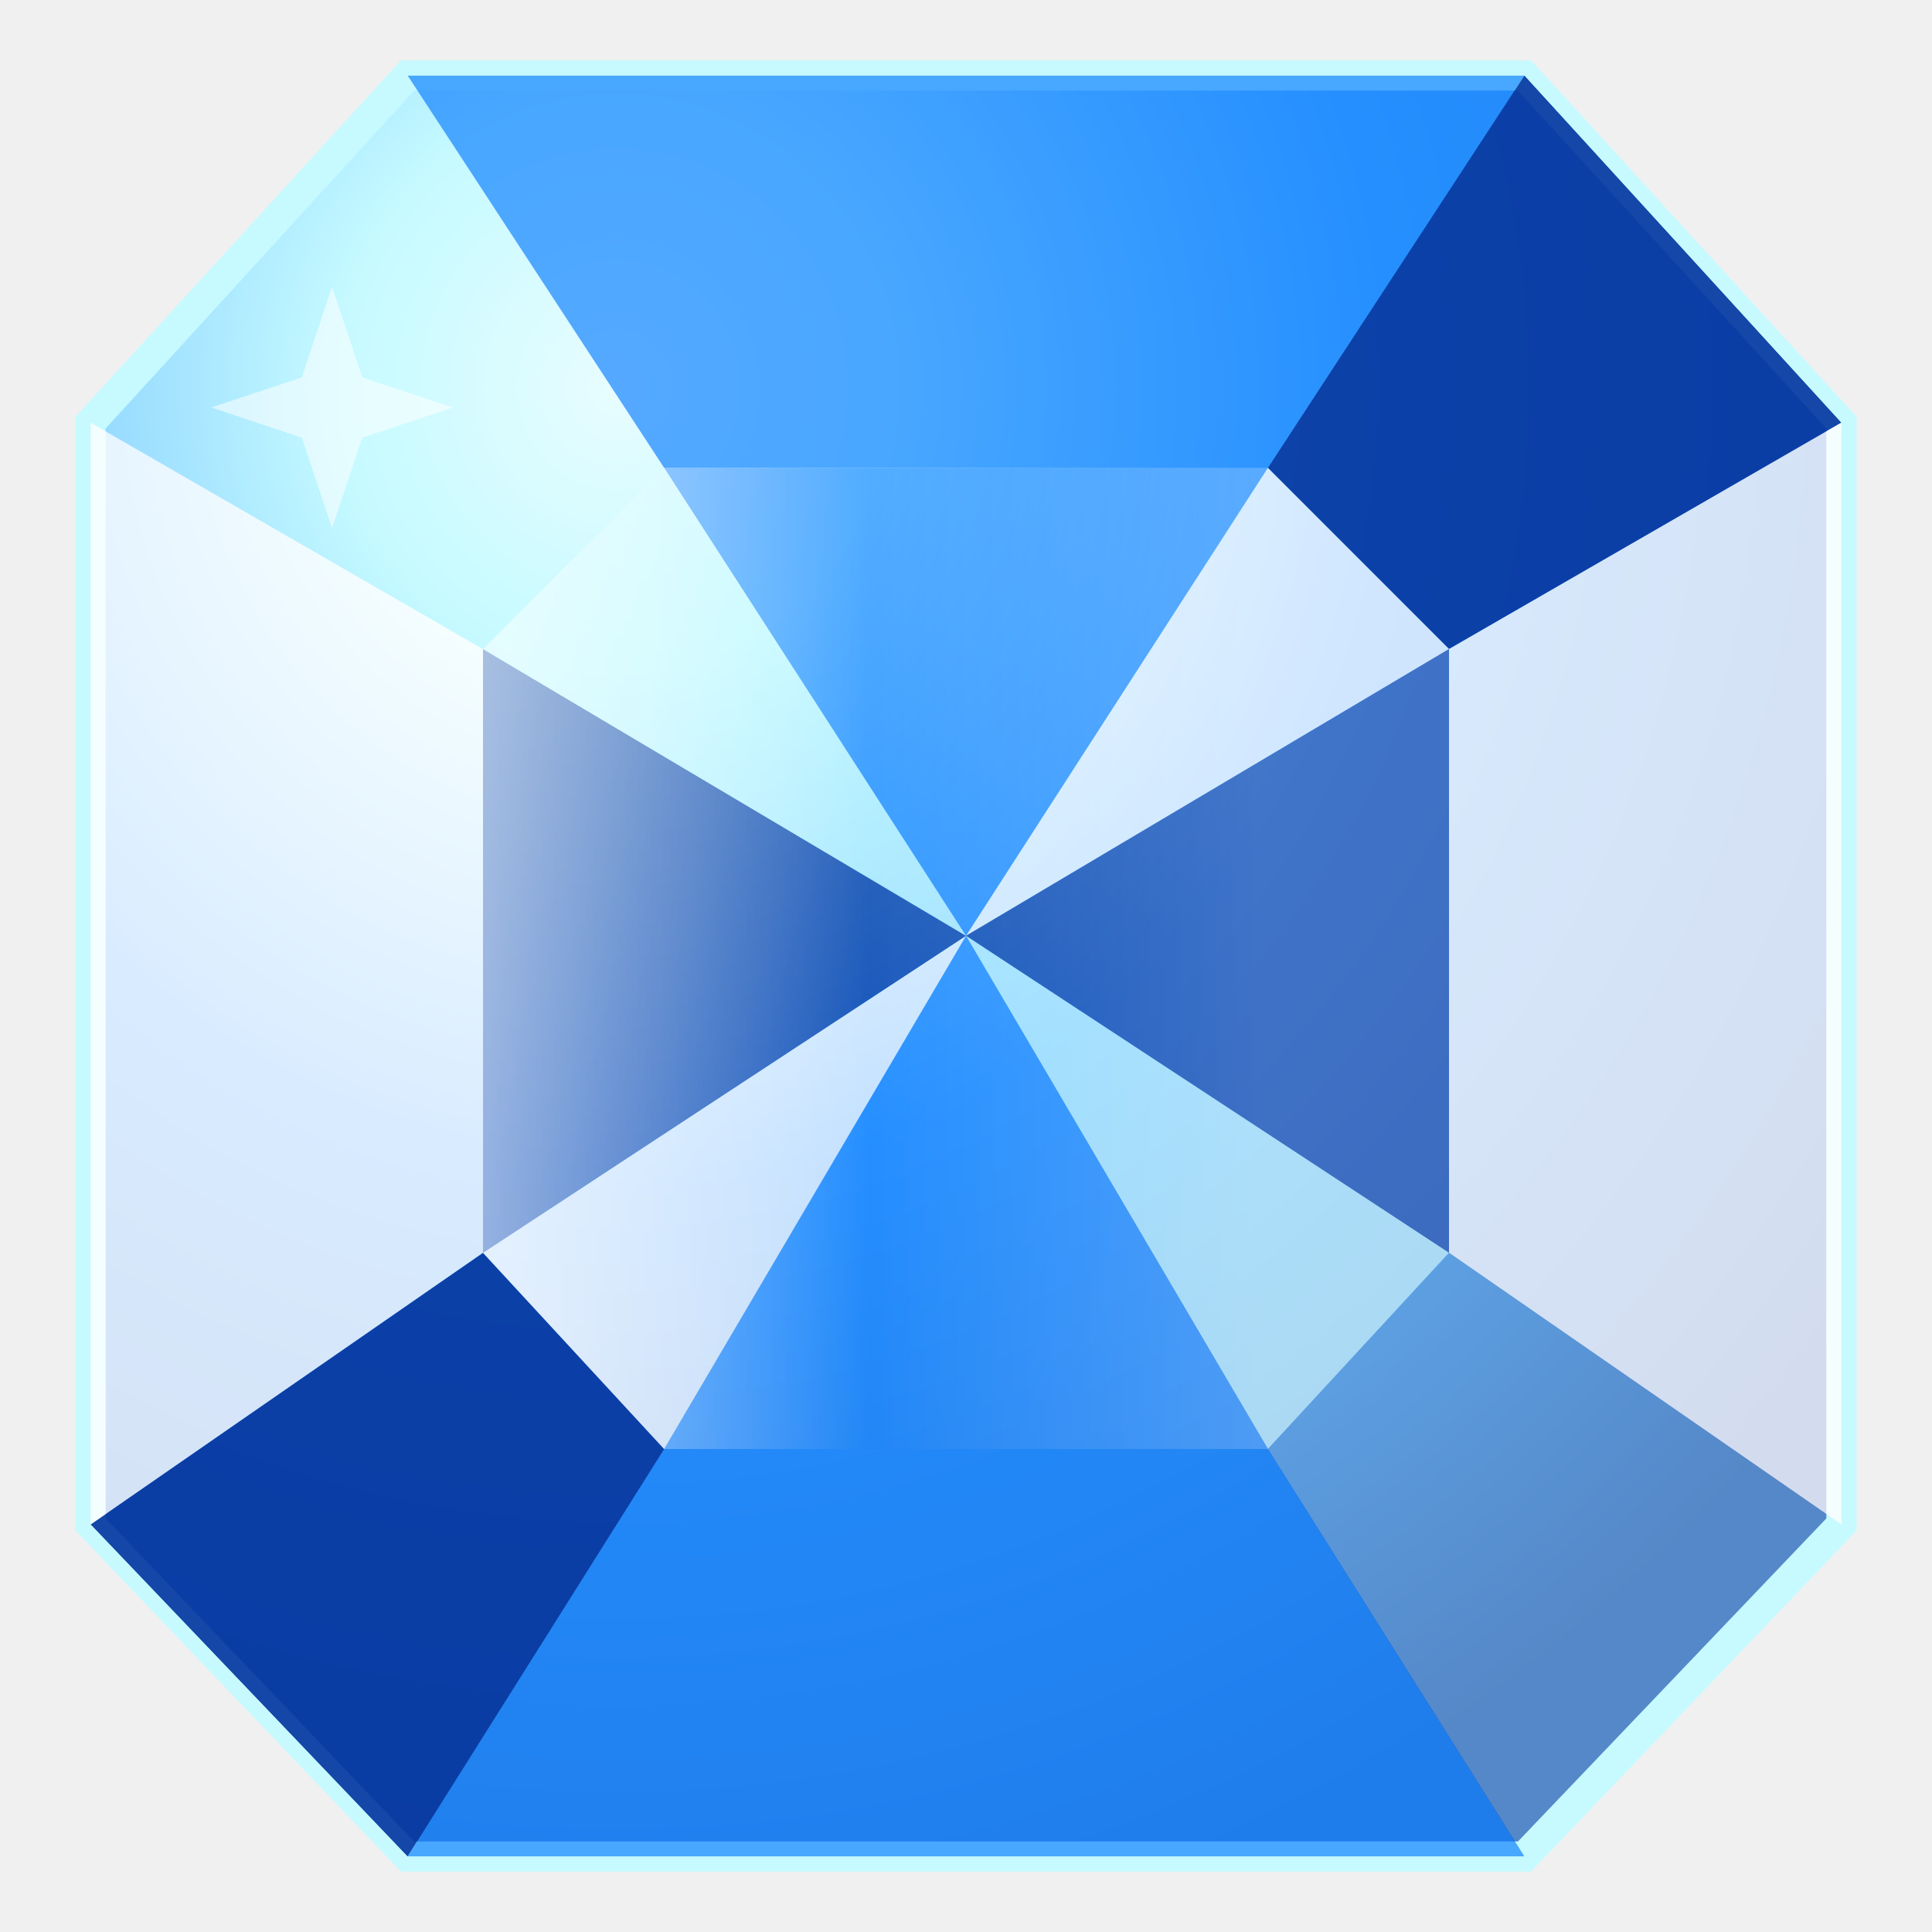
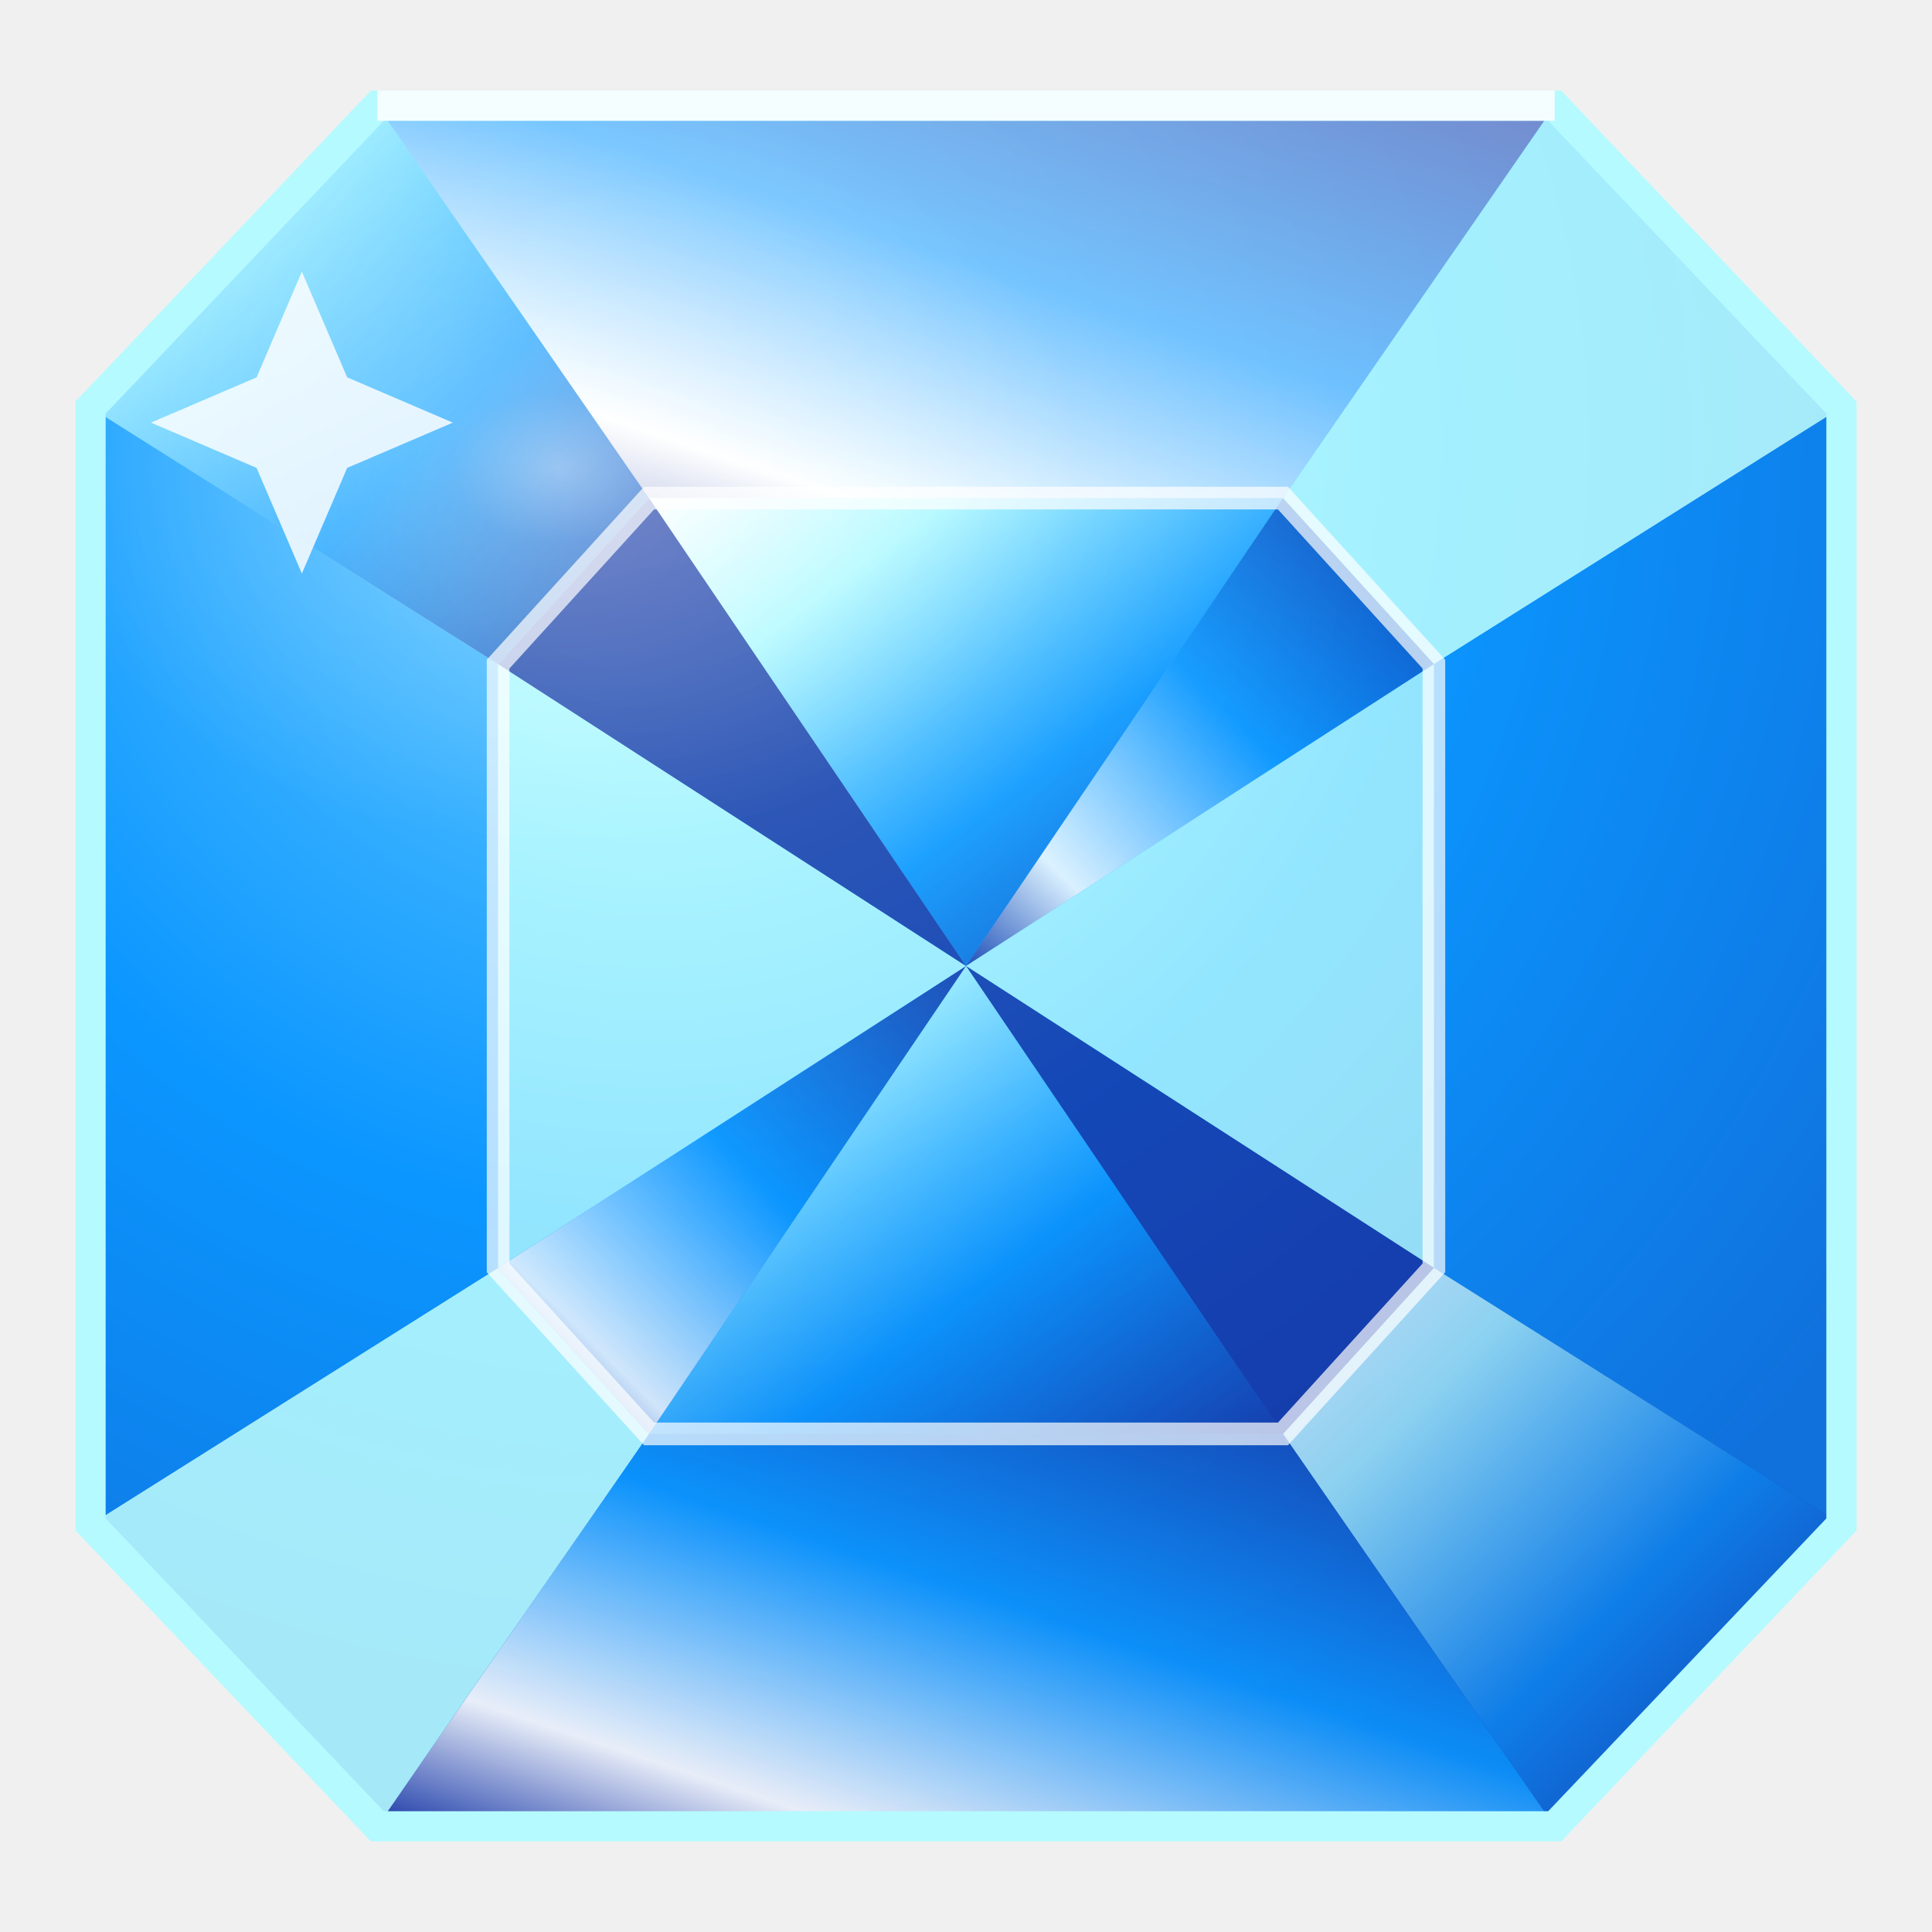
<svg xmlns="http://www.w3.org/2000/svg" viewBox="0 0 128 128">
  <defs>
-     <radialGradient id="shine" cx="30%" cy="18%" r="88%">
+     <radialGradient id="body" cx="32%" cy="20%" r="85%">
      <stop stop-color="#fff" />
-       <stop offset=".18" stop-color="#c6faff" />
-       <stop offset=".5" stop-color="#258fff" />
-       <stop offset="1" stop-color="#0a3ca3" />
+       <stop offset=".17" stop-color="#b5faff" />
+       <stop offset=".52" stop-color="#0b96ff" />
+       <stop offset="1" stop-color="#1735a5" />
    </radialGradient>
-     <linearGradient id="flash">
-       <stop stop-color="#fff" stop-opacity=".8" />
-       <stop offset=".4" stop-color="#fff" stop-opacity="0" />
-       <stop offset=".8" stop-color="#fff" stop-opacity=".28" />
+     <linearGradient id="lit" x1="0" y1="0" x2="1" y2="1">
+       <stop stop-color="#fff" />
+       <stop offset=".24" stop-color="#b5faff" />
+       <stop offset=".6" stop-color="#0b96ff" />
+       <stop offset="1" stop-color="#1735a5" />
    </linearGradient>
-     <clipPath id="cut">
-       <polygon points="27,5 101,5 122,28 122,101 101,123 27,123 6,101 6,28" />
+     <linearGradient id="deep" x1="1" y1="0" x2="0" y2="1">
+       <stop stop-color="#1735a5" />
+       <stop offset=".45" stop-color="#0b96ff" />
+       <stop offset=".8" stop-color="#fff" />
+       <stop offset="1" stop-color="#1735a5" />
+     </linearGradient>
+     <radialGradient id="spark">
+       <stop stop-color="#fff" />
+       <stop offset=".2" stop-color="#fff" stop-opacity=".5" />
+       <stop offset="1" stop-color="#fff" stop-opacity="0" />
+     </radialGradient>
+     <clipPath id="mask">
+       <polygon points="25,7 103,7 122,27 122,101 103,121 25,121 6,101 6,27" />
    </clipPath>
  </defs>
-   <polygon points="27,5 101,5 122,28 122,101 101,123 27,123 6,101 6,28" fill="url(#shine)" stroke="#c6faff" stroke-width="2" />
-   <g clip-path="url(#cut)">
-     <polygon points="27,5,101,5,84,31,44,31" fill="#258fff" opacity="0.78" />
-     <polygon points="44,31,84,31,64,62" fill="#258fff" opacity=".73" />
-     <polygon points="101,5,122,28,96,43,84,31" fill="#0a3ca3" opacity="0.94" />
-     <polygon points="84,31,96,43,64,62" fill="#fff" opacity=".73" />
-     <polygon points="122,28,122,101,96,83,96,43" fill="#fff" opacity="0.82" />
-     <polygon points="96,43,96,83,64,62" fill="#0a3ca3" opacity=".73" />
-     <polygon points="122,101,101,123,84,96,96,83" fill="#c6faff" opacity="0.4" />
-     <polygon points="96,83,84,96,64,62" fill="#c6faff" opacity=".73" />
-     <polygon points="101,123,27,123,44,96,84,96" fill="#258fff" opacity="0.78" />
-     <polygon points="84,96,44,96,64,62" fill="#258fff" opacity=".73" />
-     <polygon points="27,123,6,101,32,83,44,96" fill="#0a3ca3" opacity="0.94" />
-     <polygon points="44,96,32,83,64,62" fill="#fff" opacity=".73" />
-     <polygon points="6,101,6,28,32,43,32,83" fill="#fff" opacity="0.82" />
-     <polygon points="32,83,32,43,64,62" fill="#0a3ca3" opacity=".73" />
-     <polygon points="6,28,27,5,44,31,32,43" fill="#c6faff" opacity="0.4" />
-     <polygon points="32,43,44,31,64,62" fill="#c6faff" opacity=".73" />
-     <polygon points="44,31 84,31 96,43 96,83 84,96 44,96 32,83 32,43" fill="url(#flash)" opacity=".7" />
+   <g clip-path="url(#mask)">
+     <polygon points="25,7 103,7 122,27 122,101 103,121 25,121 6,101 6,27" fill="url(#body)" />
+     <path d="M25,7L103,7L85,33L43,33Z" fill="url(#deep)" opacity="0.9" />
+     <path d="M43,33L85,33L64 64Z" fill="url(#lit)" opacity=".8" />
+     <path d="M103,7L122,27L95,44L85,33Z" fill="#b5faff" opacity="0.9" />
+     <path d="M85,33L95,44L64 64Z" fill="url(#deep)" opacity=".8" />
+     <path d="M122,27L122,101L95,84L95,44Z" fill="#0b96ff" opacity="0.62" />
+     <path d="M95,44L95,84L64 64Z" fill="#b5faff" opacity=".8" />
+     <path d="M122,101L103,121L85,95L95,84Z" fill="url(#lit)" opacity="0.75" />
+     <path d="M95,84L85,95L64 64Z" fill="#1735a5" opacity=".8" />
+     <path d="M103,121L25,121L43,95L85,95Z" fill="url(#deep)" opacity="0.9" />
+     <path d="M85,95L43,95L64 64Z" fill="url(#lit)" opacity=".8" />
+     <path d="M25,121L6,101L33,84L43,95Z" fill="#b5faff" opacity="0.9" />
+     <path d="M43,95L33,84L64 64Z" fill="url(#deep)" opacity=".8" />
+     <path d="M6,101L6,27L33,44L33,84Z" fill="#0b96ff" opacity="0.62" />
+     <path d="M33,84L33,44L64 64Z" fill="#b5faff" opacity=".8" />
+     <path d="M6,27L25,7L43,33L33,44Z" fill="url(#lit)" opacity="0.75" />
+     <path d="M33,44L43,33L64 64Z" fill="#1735a5" opacity=".8" />
+     <polygon points="43,33 85,33 95,44 95,84 85,95 43,95 33,84 33,44" fill="none" stroke="#fff" stroke-opacity=".7" stroke-width="1.5" />
+     <path d="M25,7L103,7L85,33L43,33Z" fill="#fff" opacity=".4" />
+     <ellipse cx="37" cy="31" rx="35" ry="25" fill="url(#spark)" opacity=".45" />
  </g>
-   <path d="M20 25l2-6 2 6 6 2-6 2-2 6-2-6-6-2Z" fill="#fff" opacity=".55" />
+   <polygon points="25,7 103,7 122,27 122,101 103,121 25,121 6,101 6,27" fill="none" stroke="#b5faff" stroke-width="2" />
+   <path d="M25,7L103,7" stroke="#fff" stroke-width="2" opacity=".85" />
+   <path d="M17 25l3-7 3 7 7 3-7 3-3 7-3-7-7-3Z" fill="#fff" opacity=".83" />
</svg>
